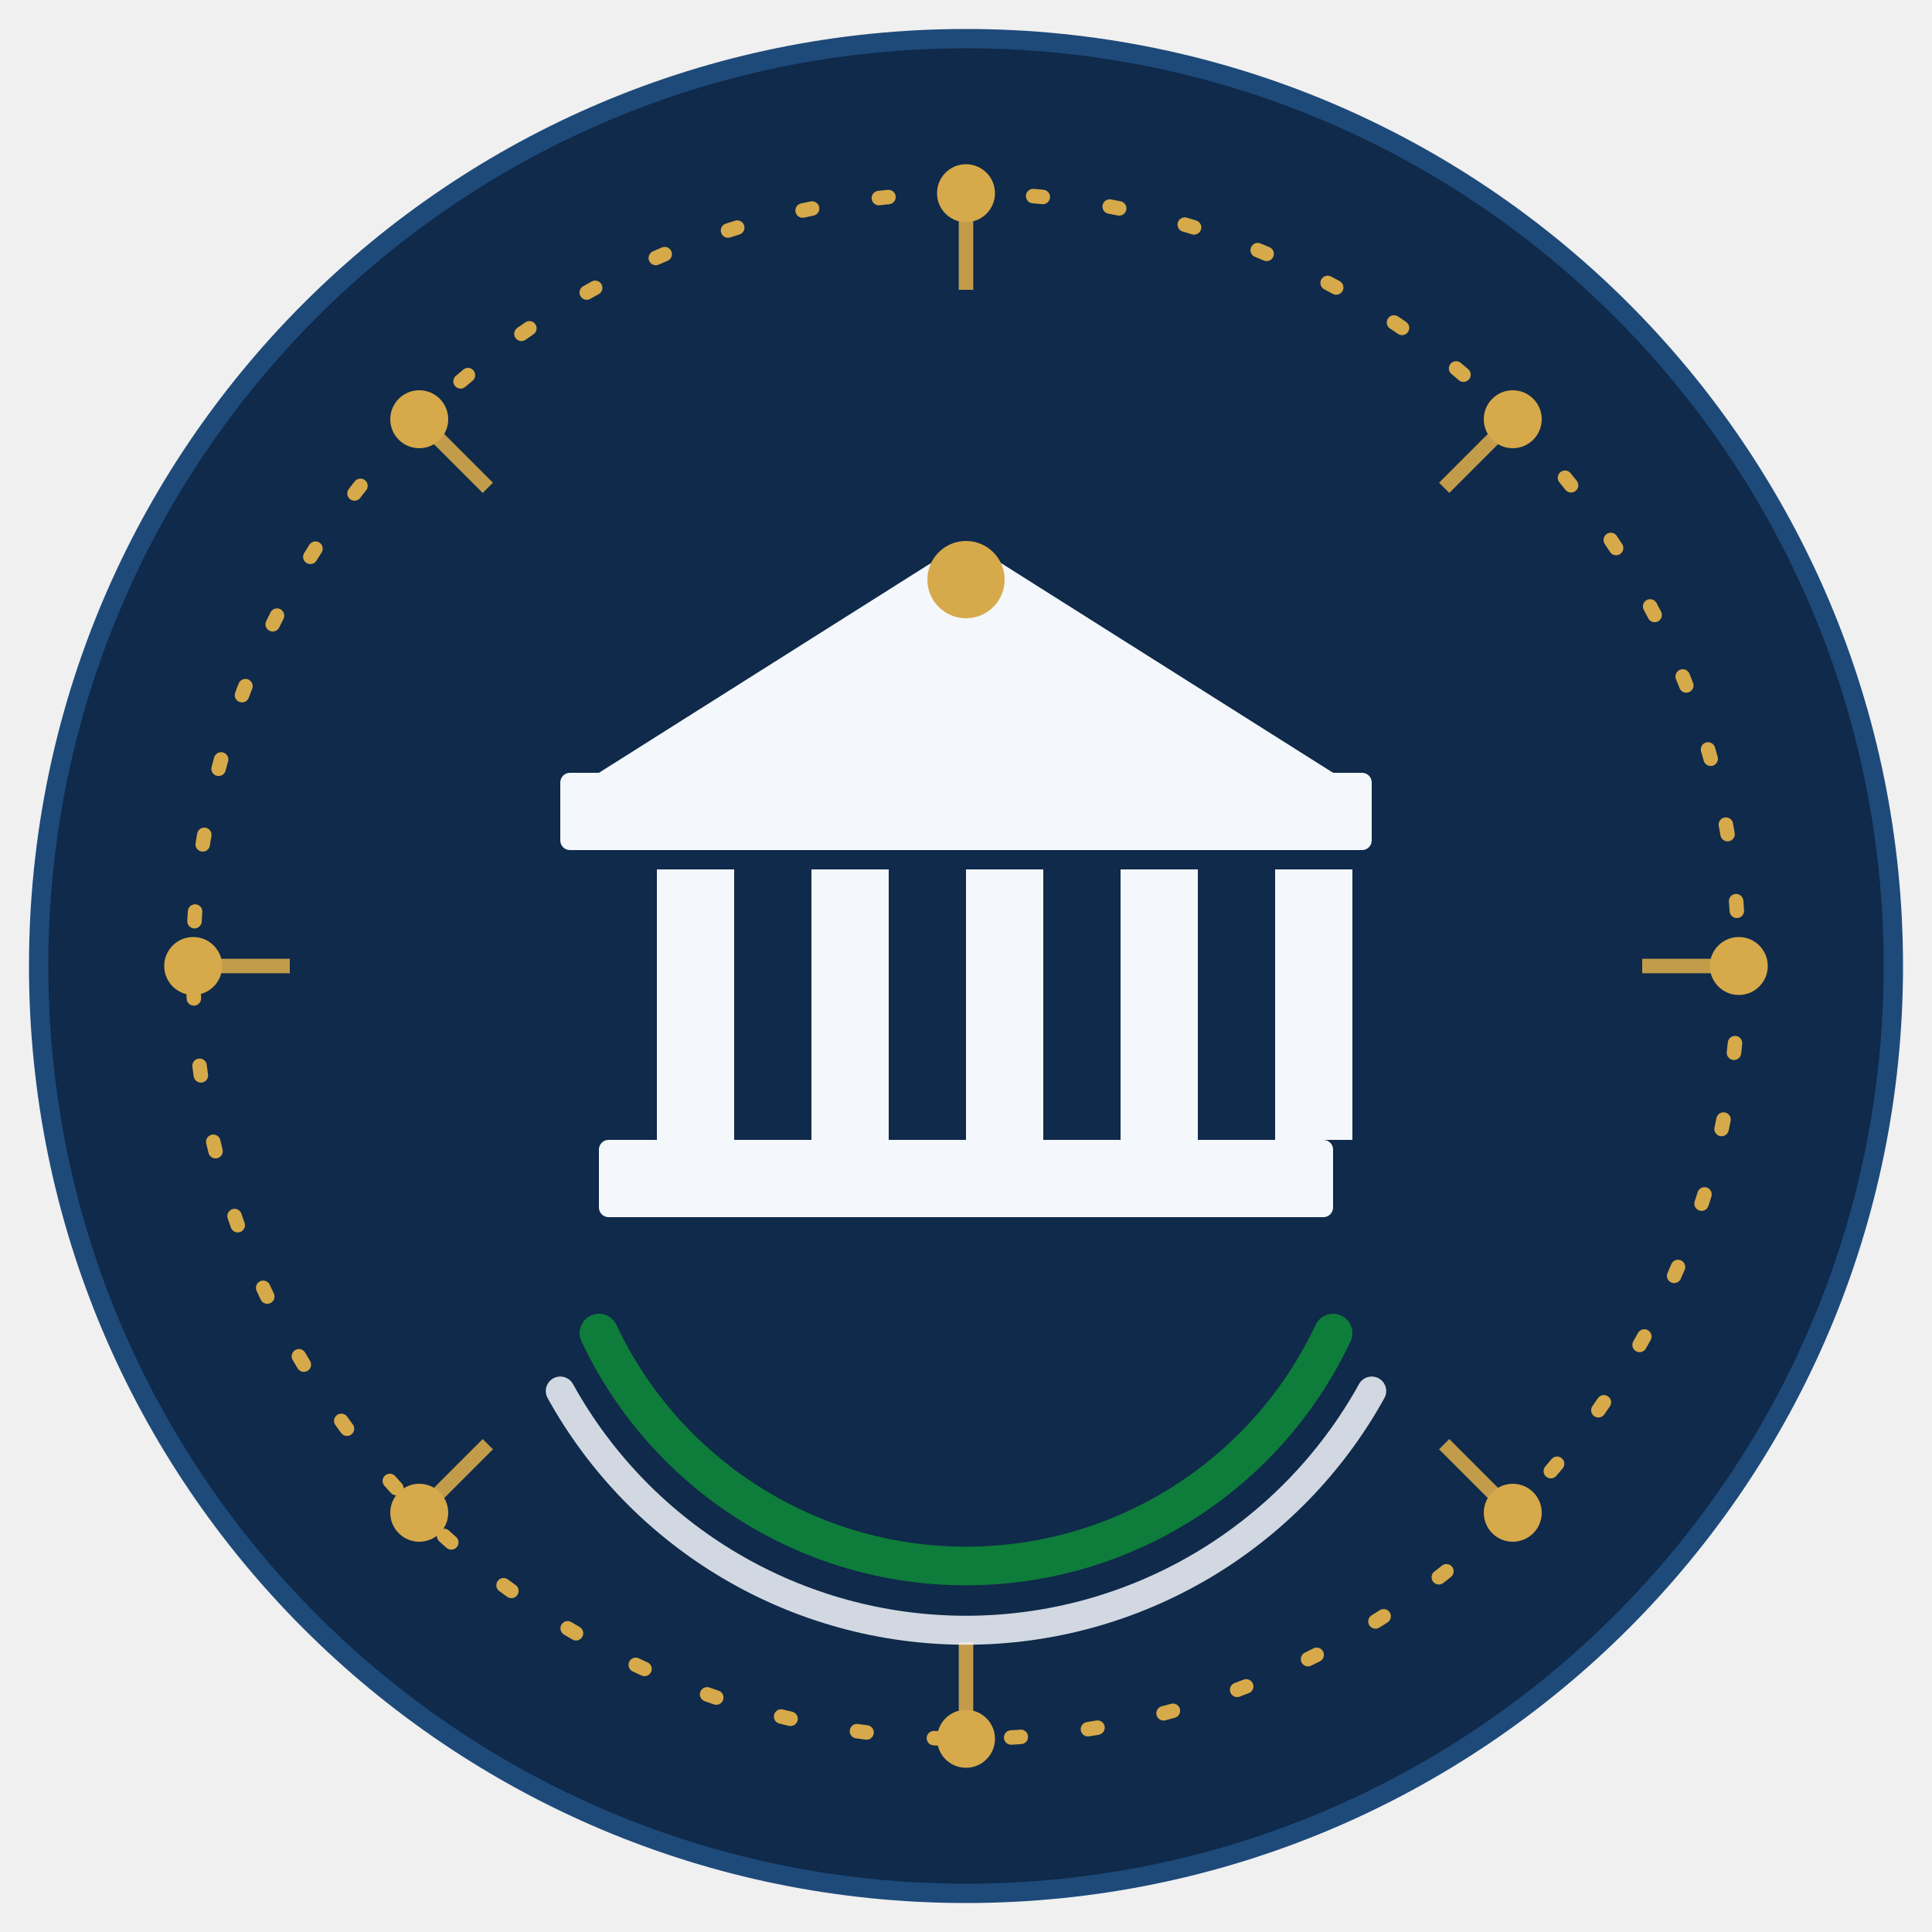
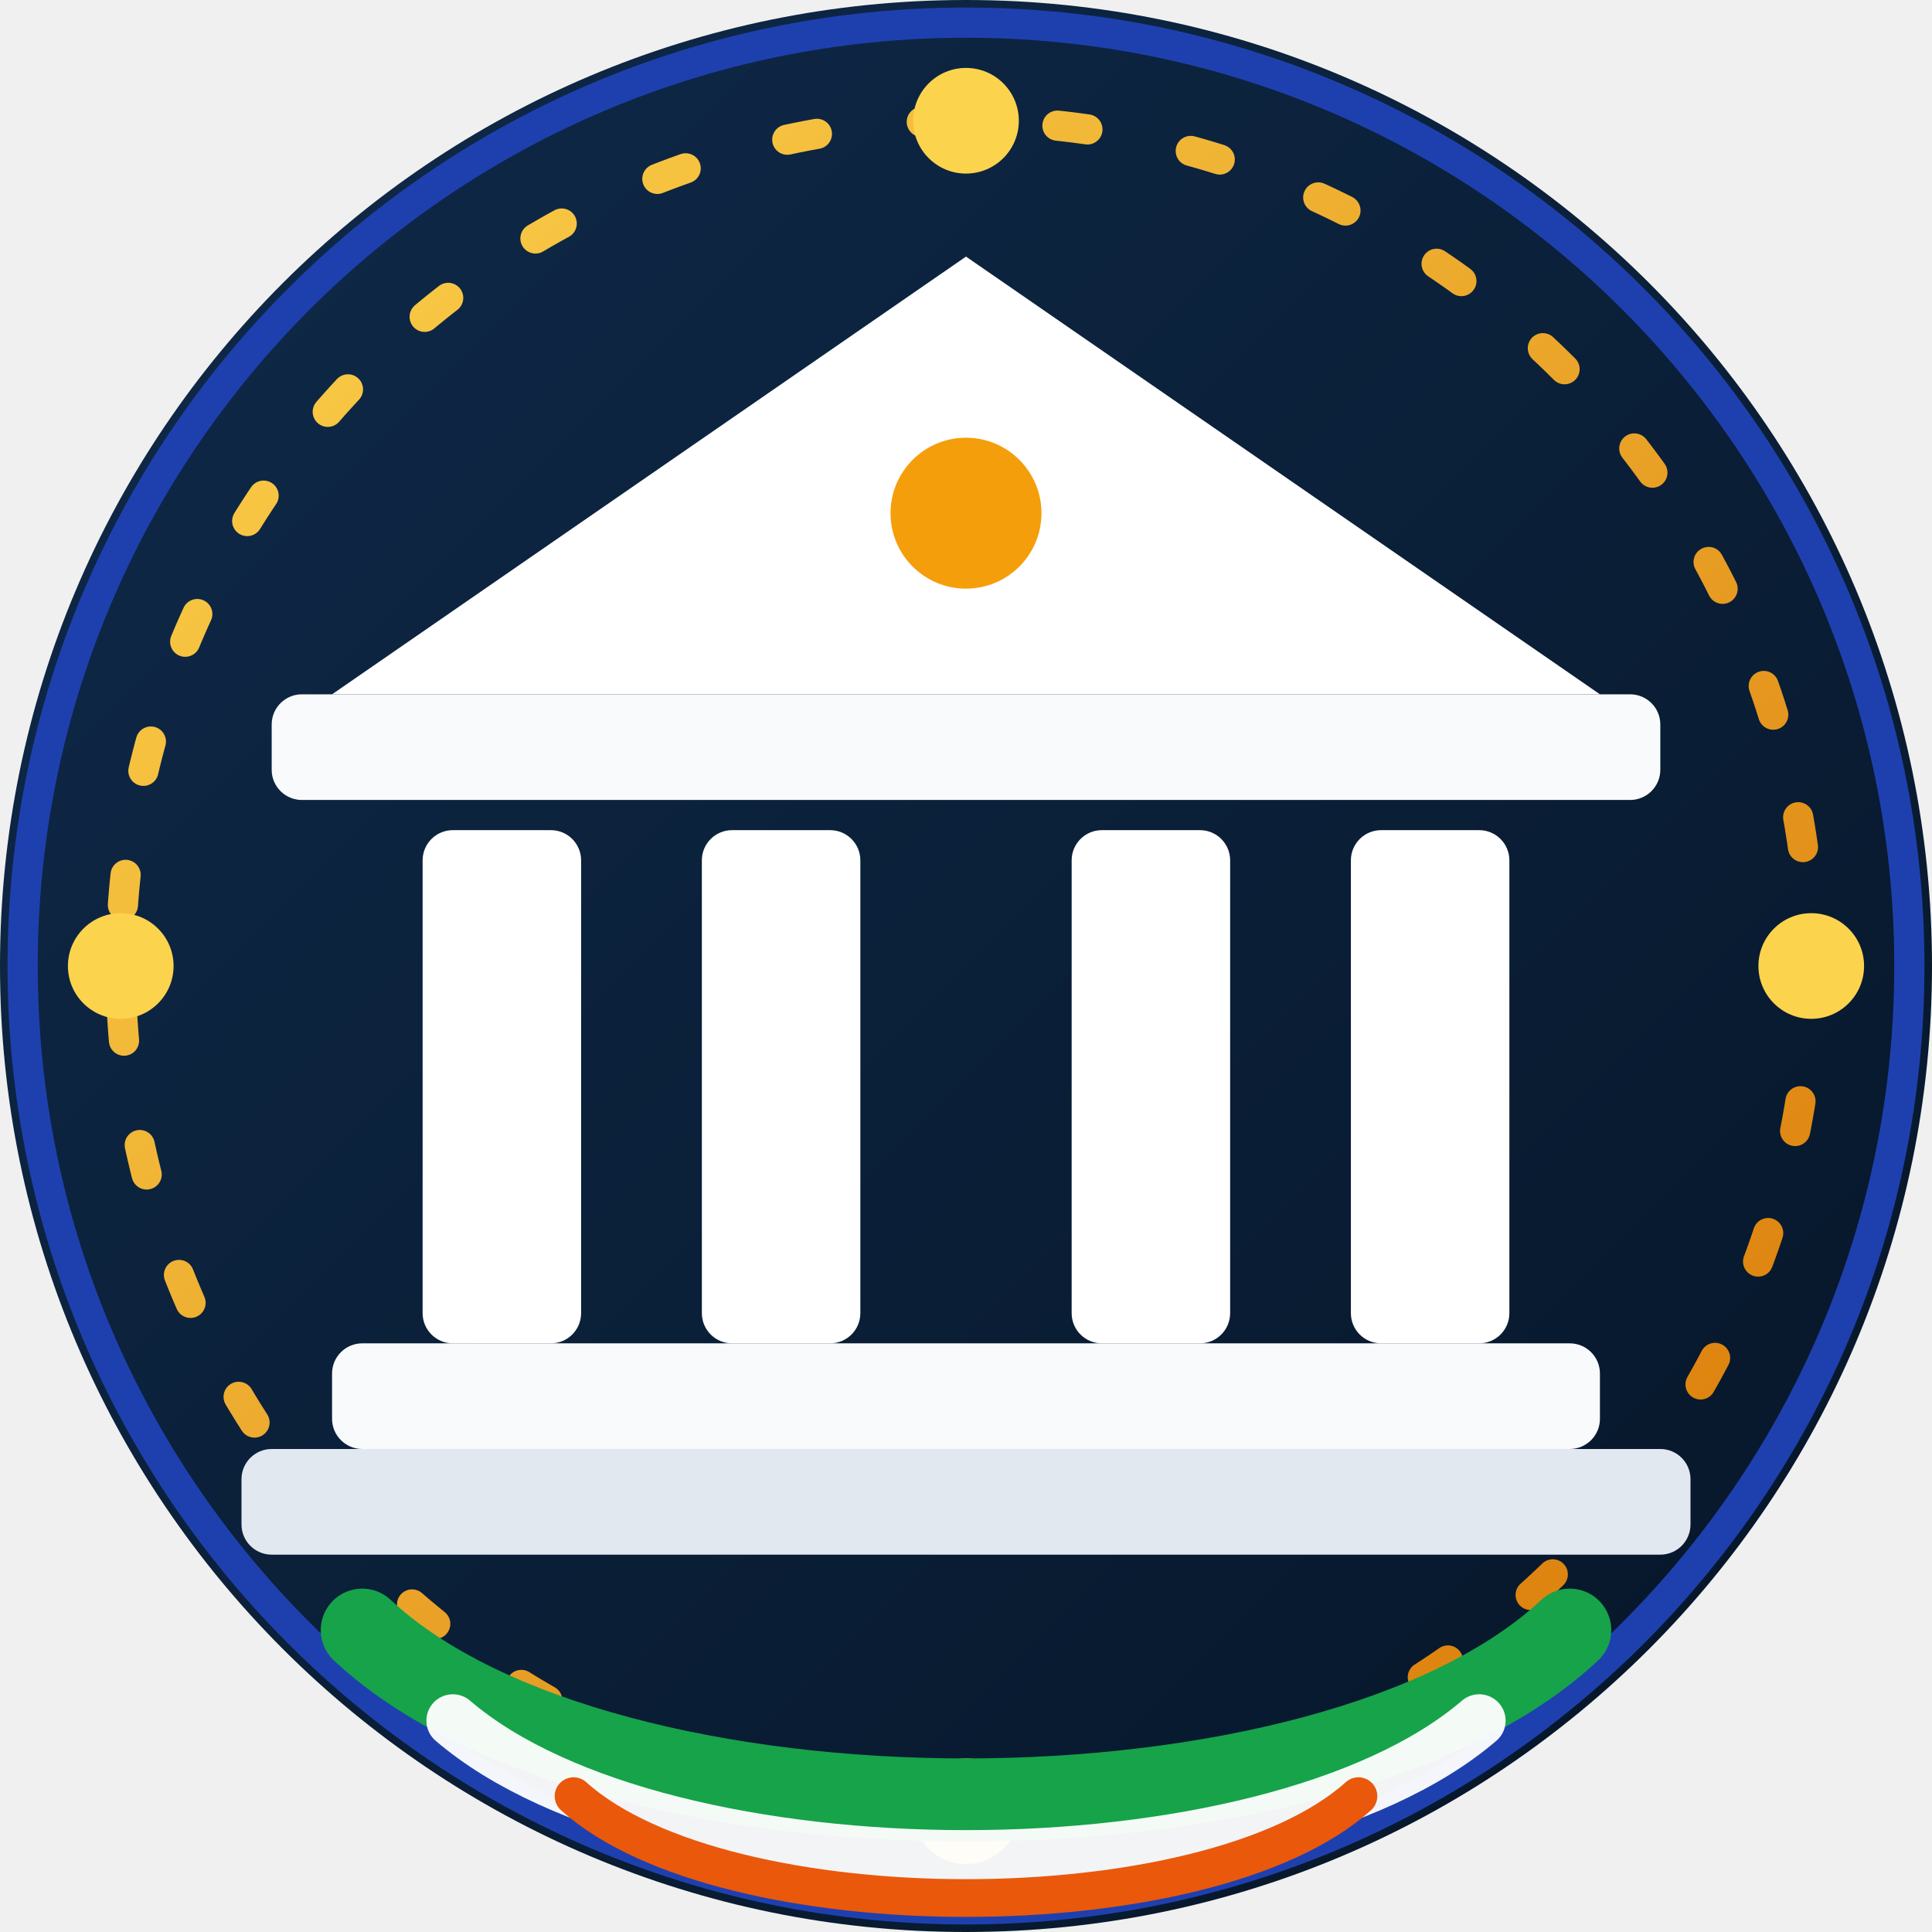
- <svg xmlns="http://www.w3.org/2000/svg" width="200" height="200" viewBox="0 0 200 200">
-   <circle cx="100" cy="100" r="96" fill="#0f2a4a" stroke="#1e4a7a" stroke-width="2" />
-   <circle cx="100" cy="100" r="80" fill="none" stroke="#d6a94a" stroke-width="1.5" stroke-dasharray="1 7" stroke-linecap="round" />
-   <g stroke="#d6a94a" stroke-width="1.5" fill="none" opacity="0.9">
-     <line x1="100" y1="20" x2="100" y2="30" />
-     <line x1="100" y1="170" x2="100" y2="180" />
-     <line x1="20" y1="100" x2="30" y2="100" />
-     <line x1="170" y1="100" x2="180" y2="100" />
-     <line x1="43.4" y1="43.4" x2="50.5" y2="50.5" />
-     <line x1="149.5" y1="149.5" x2="156.6" y2="156.6" />
-     <line x1="156.6" y1="43.4" x2="149.5" y2="50.5" />
-     <line x1="50.5" y1="149.5" x2="43.4" y2="156.6" />
-   </g>
-   <g fill="#d6a94a">
-     <circle cx="100" cy="20" r="3" />
-     <circle cx="100" cy="180" r="3" />
-     <circle cx="20" cy="100" r="3" />
-     <circle cx="180" cy="100" r="3" />
-     <circle cx="43.4" cy="43.4" r="3" />
-     <circle cx="156.6" cy="156.6" r="3" />
-     <circle cx="156.6" cy="43.4" r="3" />
-     <circle cx="43.4" cy="156.6" r="3" />
-   </g>
-   <g fill="#f4f7fb">
-     <rect x="62" y="118" width="76" height="8" rx="1" />
-     <rect x="68" y="90" width="8" height="28" />
-     <rect x="84" y="90" width="8" height="28" />
-     <rect x="100" y="90" width="8" height="28" />
-     <rect x="116" y="90" width="8" height="28" />
-     <rect x="132" y="90" width="8" height="28" />
-     <rect x="58" y="80" width="84" height="8" rx="1" />
-     <path d="M62 80 L100 56 L138 80 Z" />
-   </g>
-   <circle cx="100" cy="60" r="4" fill="#d6a94a" />
-   <path d="M62 138 A 42 42 0 0 0 138 138" fill="none" stroke="#0e7c3a" stroke-width="4" stroke-linecap="round" />
-   <path d="M58 144 A 48 48 0 0 0 142 144" fill="none" stroke="#f4f7fb" stroke-width="3" stroke-linecap="round" opacity="0.85" />
+ <svg xmlns="http://www.w3.org/2000/svg" viewBox="0 0 128 128" width="128" height="128">
+   <defs>
+     <linearGradient id="bgGrad" x1="0%" y1="0%" x2="100%" y2="100%">
+       <stop offset="0%" stop-color="#0F2A4A" />
+       <stop offset="100%" stop-color="#061527" />
+     </linearGradient>
+     <linearGradient id="goldGrad" x1="0%" y1="0%" x2="100%" y2="100%">
+       <stop offset="0%" stop-color="#FCD34D" />
+       <stop offset="100%" stop-color="#D97706" />
+     </linearGradient>
+   </defs>
+   <circle cx="64" cy="64" r="64" fill="url(#bgGrad)" />
+   <circle cx="64" cy="64" r="62.5" fill="none" stroke="#1E40AF" stroke-width="2" />
+   <circle cx="64" cy="64" r="56" fill="none" stroke="url(#goldGrad)" stroke-width="2" stroke-dasharray="2 7" stroke-linecap="round" />
+   <circle cx="64" cy="8" r="3.5" fill="#FCD34D" />
+   <circle cx="64" cy="120" r="3.5" fill="#FCD34D" />
+   <circle cx="8" cy="64" r="3.5" fill="#FCD34D" />
+   <circle cx="120" cy="64" r="3.5" fill="#FCD34D" />
+   <path d="M22 46 L64 17 L106 46 Z" fill="#FFFFFF" />
+   <rect x="18" y="46" width="92" height="7" rx="2" fill="#F8FAFC" />
+   <circle cx="64" cy="34" r="5" fill="#F59E0B" />
+   <rect x="28" y="55" width="10.5" height="34" rx="2" fill="#FFFFFF" />
+   <rect x="46.5" y="55" width="10.5" height="34" rx="2" fill="#FFFFFF" />
+   <rect x="71" y="55" width="10.5" height="34" rx="2" fill="#FFFFFF" />
+   <rect x="89.5" y="55" width="10.5" height="34" rx="2" fill="#FFFFFF" />
+   <rect x="22" y="89" width="84" height="7" rx="2" fill="#F8FAFC" />
+   <rect x="16" y="96" width="96" height="7" rx="2" fill="#E2E8F0" />
+   <path d="M24 108 C40 123, 88 123, 104 108" fill="none" stroke="#16A34A" stroke-width="5.5" stroke-linecap="round" />
+   <path d="M30 114 C44 126, 84 126, 98 114" fill="none" stroke="#FFFFFF" stroke-width="3.5" stroke-linecap="round" opacity="0.95" />
+   <path d="M38 119 C48 128, 80 128, 90 119" fill="none" stroke="#EA580C" stroke-width="2.5" stroke-linecap="round" />
</svg>
